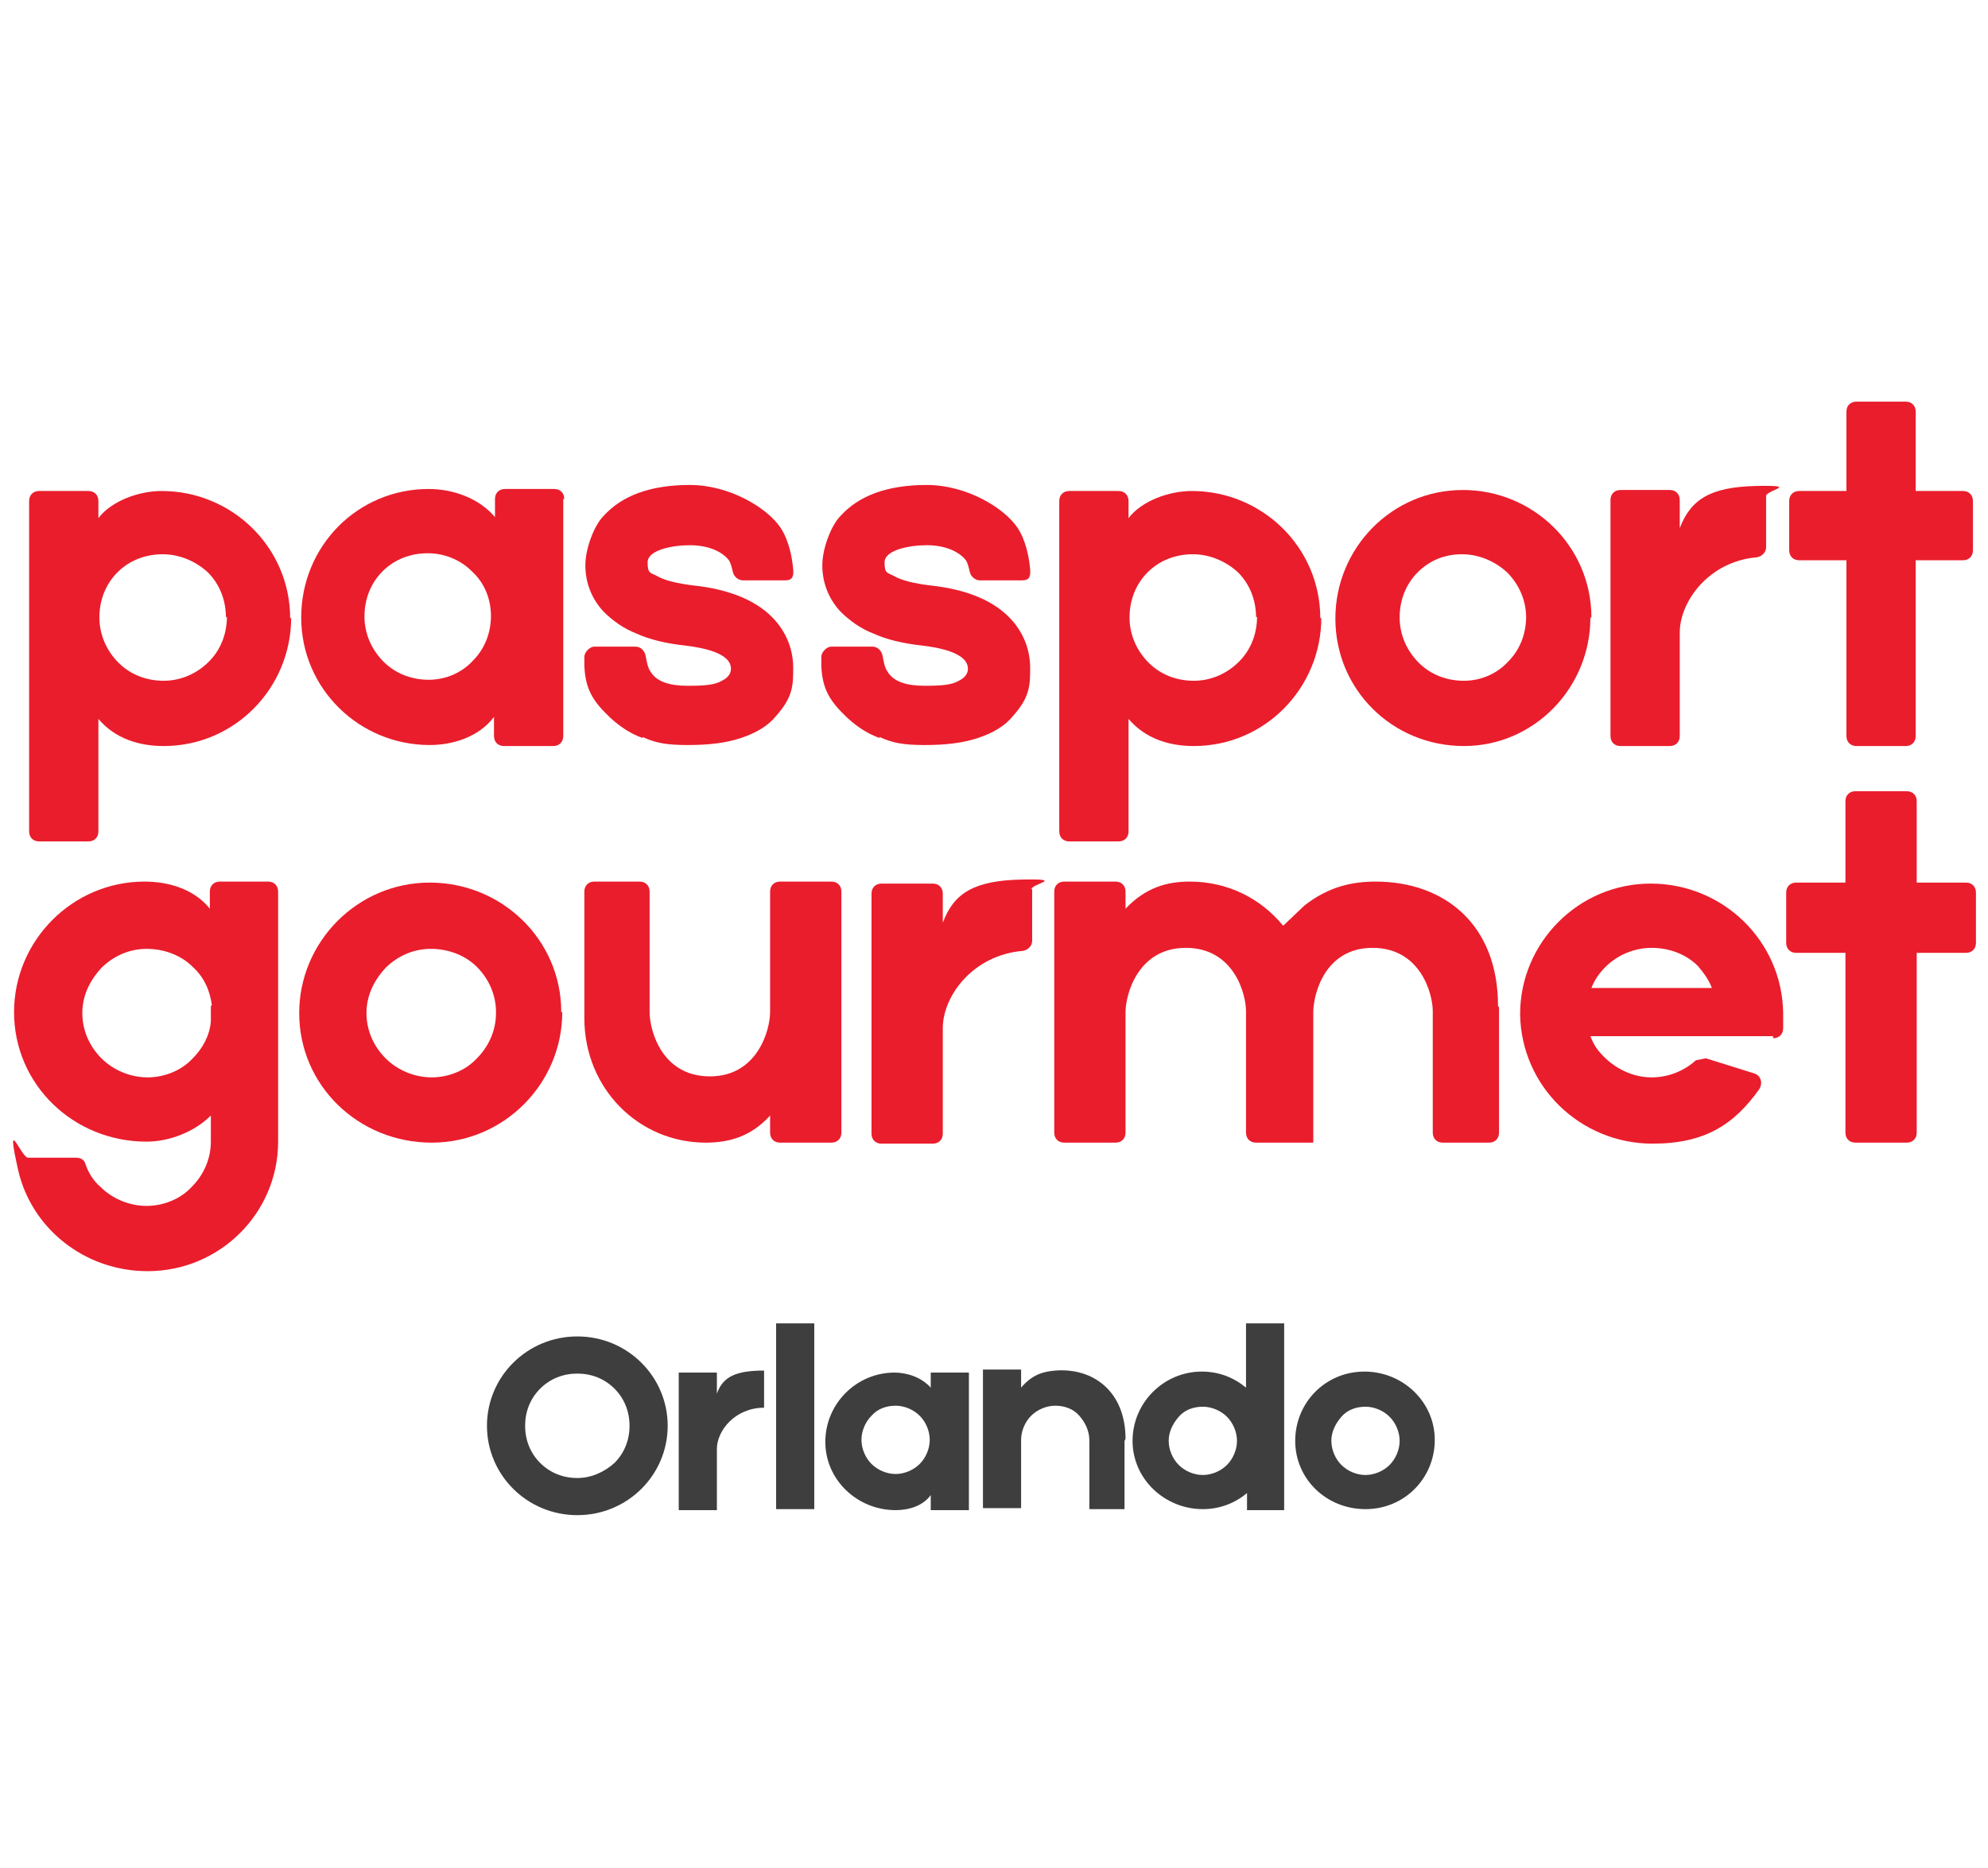
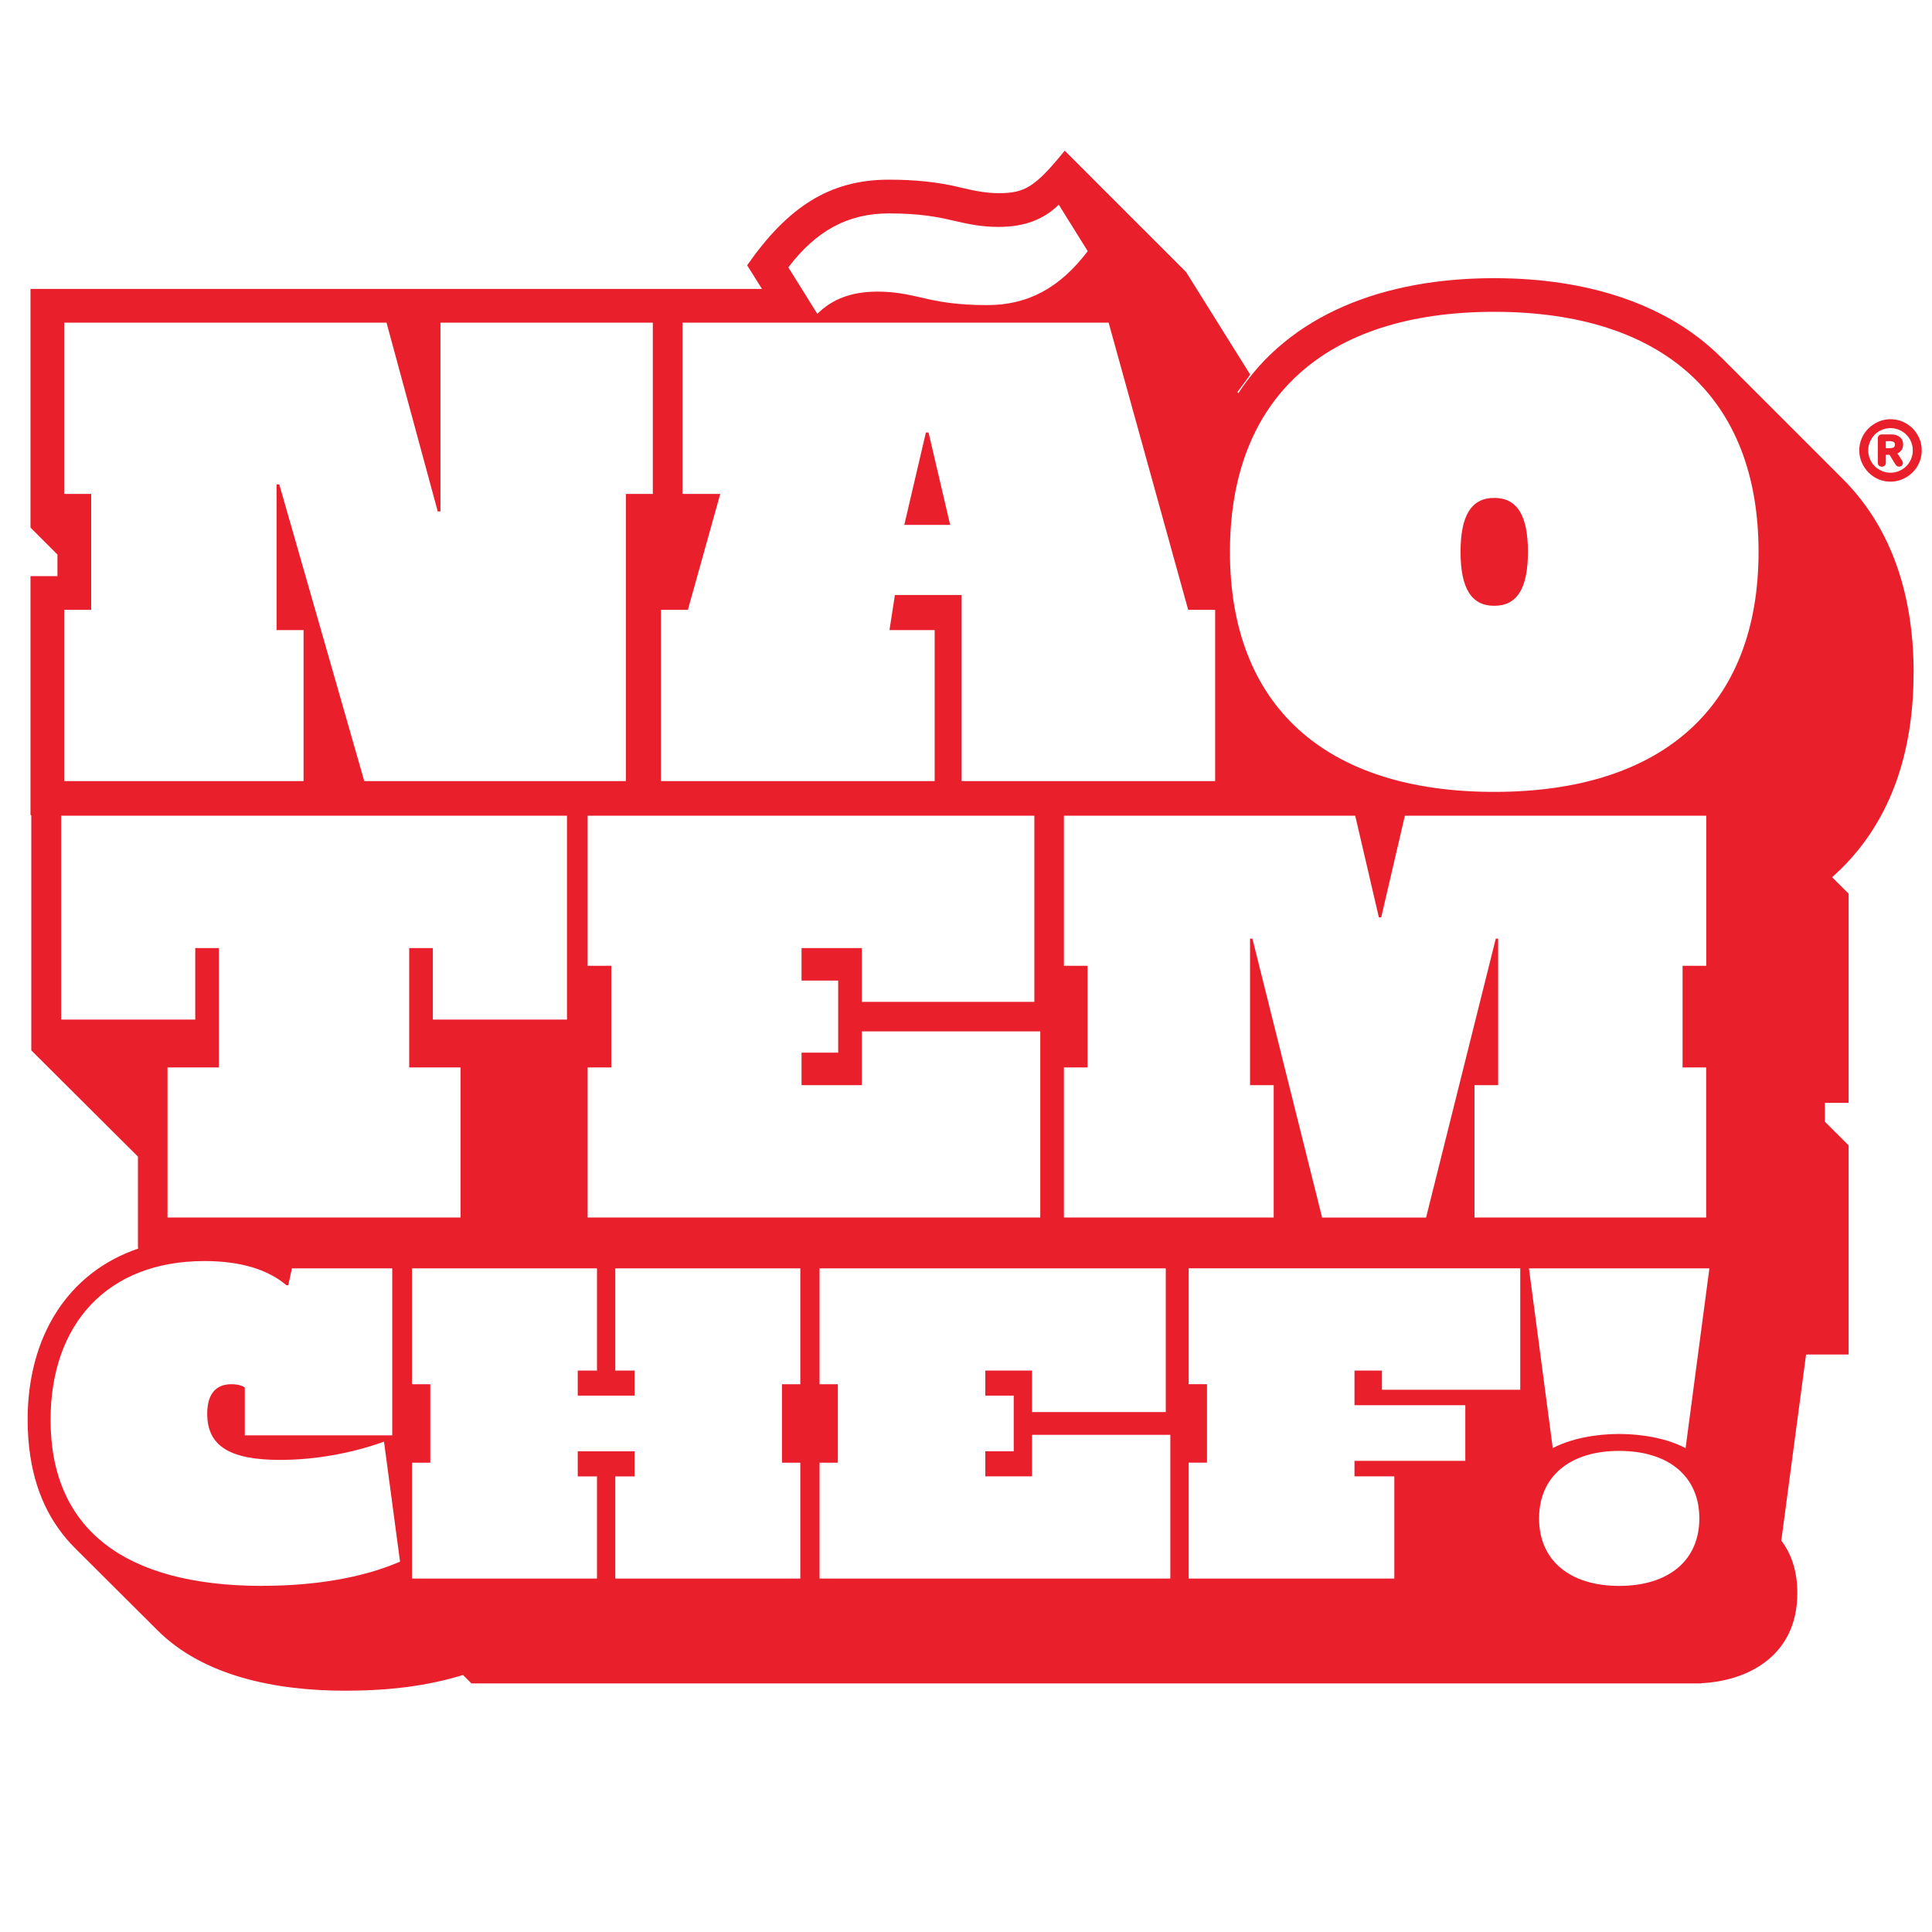
- <svg xmlns="http://www.w3.org/2000/svg" id="Camada_1" version="1.1" viewBox="0 0 198 186">
+ <svg xmlns="http://www.w3.org/2000/svg" id="Camada_1" version="1.1" viewBox="0 0 500 500">
  <defs>
    <style>
      .st0 {
-         fill: #ea1d2c;
-       }
- 
-       .st1 {
-         fill: #3e3e3e;
+         fill: #ea1f2c;
      }
    </style>
  </defs>
-   <g>
-     <path class="st0" d="M29,61.5c0,7-5.6,12.8-12.7,12.8-2.4,0-4.8-.7-6.5-2.7v11.2c0,.6-.4,1-1,1H3.9c-.6,0-1-.4-1-1v-32.9c0-.6.4-1,1-1h4.9c.6,0,1,.4,1,1v1.7c1.3-1.7,4-2.7,6.3-2.7,7,0,12.8,5.6,12.8,12.7ZM22.5,61.5c0-1.7-.6-3.3-1.8-4.5-1.2-1.1-2.8-1.8-4.5-1.8s-3.3.6-4.5,1.8c-1.2,1.2-1.8,2.8-1.8,4.5,0,1.7.7,3.3,1.9,4.5s2.8,1.8,4.5,1.8c1.7,0,3.3-.7,4.5-1.9,1.2-1.2,1.8-2.8,1.8-4.5Z" />
-     <path class="st0" d="M56.1,49.7v23.6c0,.6-.4,1-1,1h-4.9c-.6,0-1-.4-1-1v-1.9c-1.5,2-4.1,2.8-6.4,2.8-7,0-12.8-5.6-12.8-12.7s5.6-12.8,12.7-12.8c2.4,0,5,.9,6.6,2.8v-1.8c0-.6.4-1,1-1h4.9c.6,0,1,.4,1,1ZM48.9,61.4c0-1.7-.6-3.3-1.9-4.5-1.2-1.2-2.8-1.8-4.4-1.8-1.7,0-3.3.6-4.5,1.8s-1.8,2.8-1.8,4.5.7,3.3,1.9,4.5,2.8,1.8,4.5,1.8c1.7,0,3.3-.7,4.4-1.9,1.2-1.2,1.8-2.8,1.8-4.5Z" />
-     <path class="st0" d="M64,73.5c-1.1-.4-2.1-1-3.2-2-1.8-1.7-2.5-2.9-2.6-5.2,0,0,0-.5,0-.9s.5-1,1-1h4.1c.5,0,.9.4,1,.9s.2,1.2.5,1.6c.6,1,1.9,1.4,3.7,1.4s2.7-.1,3.4-.5c.8-.4.9-.9.9-1.2,0-1.6-2.9-2.1-4.5-2.3-1.9-.2-3.6-.6-4.9-1.2-1.3-.5-2.4-1.3-3.3-2.2-1.2-1.3-1.8-2.9-1.8-4.6s.9-4,1.8-4.9c1.8-2,4.6-3.1,8.6-3.1s7.7,2.3,9,4.2c.9,1.3,1.2,3.1,1.3,4.2s-.4,1.1-1,1.1h-4c-.5,0-.9-.4-1-.8s-.2-.9-.4-1.2c-.7-.9-2.1-1.5-3.9-1.5s-4.2.5-4.2,1.7.3,1,1,1.4c.7.4,1.9.7,3.5.9,3.8.4,6.6,1.6,8.3,3.6,1.1,1.3,1.7,2.9,1.7,4.6s0,2.9-1.7,4.8c-.8,1-2,1.7-3.5,2.2-1.5.5-3.2.7-5.3.7s-3.2-.2-4.5-.8Z" />
-     <path class="st0" d="M87.6,73.5c-1.1-.4-2.1-1-3.2-2-1.8-1.7-2.5-2.9-2.6-5.2,0,0,0-.5,0-.9s.5-1,1-1h4.1c.5,0,.9.4,1,.9s.2,1.2.5,1.6c.6,1,1.9,1.4,3.7,1.4s2.7-.1,3.4-.5c.8-.4.9-.9.9-1.2,0-1.6-2.9-2.1-4.5-2.3-1.9-.2-3.6-.6-4.9-1.2-1.3-.5-2.4-1.3-3.3-2.2-1.2-1.3-1.8-2.9-1.8-4.6s.9-4,1.8-4.9c1.8-2,4.6-3.1,8.6-3.1s7.7,2.3,9,4.2c.9,1.3,1.2,3.1,1.3,4.2s-.4,1.1-1,1.1h-4c-.5,0-.9-.4-1-.8s-.2-.9-.4-1.2c-.7-.9-2.1-1.5-3.9-1.5s-4.2.5-4.2,1.7.3,1,1,1.4c.7.4,1.9.7,3.5.9,3.8.4,6.6,1.6,8.3,3.6,1.1,1.3,1.7,2.9,1.7,4.6s0,2.9-1.7,4.8c-.8,1-2,1.7-3.5,2.2-1.5.5-3.2.7-5.3.7s-3.2-.2-4.5-.8Z" />
-     <path class="st0" d="M131.6,61.5c0,7-5.6,12.8-12.7,12.8-2.4,0-4.8-.7-6.5-2.7v11.2c0,.6-.4,1-1,1h-4.9c-.6,0-1-.4-1-1v-32.9c0-.6.4-1,1-1h4.9c.6,0,1,.4,1,1v1.7c1.3-1.7,4-2.7,6.3-2.7,7,0,12.8,5.6,12.8,12.7ZM125.1,61.5c0-1.7-.6-3.3-1.8-4.5-1.2-1.1-2.8-1.8-4.5-1.8s-3.3.6-4.5,1.8c-1.2,1.2-1.8,2.8-1.8,4.5,0,1.7.7,3.3,1.9,4.5,1.2,1.2,2.8,1.8,4.5,1.8,1.7,0,3.3-.7,4.5-1.9,1.2-1.2,1.8-2.8,1.8-4.5Z" />
-     <path class="st0" d="M158.4,61.5c0,7-5.6,12.8-12.6,12.8-7.1,0-12.8-5.6-12.8-12.7,0-7,5.6-12.8,12.7-12.8,7,0,12.8,5.6,12.8,12.7ZM152,61.5c0-1.7-.7-3.3-1.9-4.5-1.2-1.1-2.8-1.8-4.5-1.8s-3.2.6-4.4,1.8c-1.2,1.2-1.8,2.8-1.8,4.5s.7,3.3,1.9,4.5c1.2,1.2,2.8,1.8,4.5,1.8,1.7,0,3.3-.7,4.4-1.9,1.2-1.2,1.8-2.8,1.8-4.5Z" />
-     <path class="st0" d="M175.9,49.4v5.1c0,.5-.4.9-.9,1-4.8.4-7.7,4.4-7.7,7.5v10.3c0,.6-.4,1-1,1h-4.9c-.6,0-1-.4-1-1v-23.5c0-.6.4-1,1-1h4.9c.6,0,1,.4,1,1v2.8c1.1-2.9,3.1-4.1,7.6-4.2s1,.4,1,1Z" />
-     <path class="st0" d="M195.5,55.8h-4.7v17.5c0,.6-.4,1-1,1h-4.9c-.6,0-1-.4-1-1v-17.5h-4.7c-.6,0-1-.4-1-1v-4.9c0-.6.4-1,1-1h4.7v-7.9c0-.6.4-1,1-1h4.9c.6,0,1,.4,1,1v7.9h4.7c.6,0,1,.4,1,1v4.9c0,.6-.4,1-1,1Z" />
-   </g>
-   <g>
-     <path class="st0" d="M26.7,87.8c.6,0,1,.4,1,1v24.9c0,7.1-5.8,12.9-13,12.9-6.3,0-11.6-4.3-12.9-10.1s.3-1.2,1-1.2h4.8c.4,0,.8.2.9.6.3.9.8,1.7,1.5,2.3,1.2,1.2,2.9,1.9,4.6,1.9s3.4-.7,4.5-1.9c1.2-1.2,1.9-2.8,1.9-4.5v-2.6c-1.6,1.6-4.1,2.6-6.4,2.6-7.3,0-13.2-5.7-13.2-12.9,0-7.1,5.8-13,13-13,2.3,0,4.9.7,6.5,2.7v-1.7c0-.6.4-1,1-1h4.7ZM21.1,100.1c-.2-1.5-.8-2.8-1.9-3.8-1.2-1.2-2.9-1.8-4.6-1.8s-3.3.7-4.5,1.9c-1.2,1.3-1.9,2.8-1.9,4.5s.7,3.3,1.9,4.5c1.2,1.2,2.9,1.9,4.6,1.9,1.7,0,3.4-.7,4.5-1.9,1-1,1.7-2.3,1.8-3.7v-1.5Z" />
-     <path class="st0" d="M56,100.8c0,7.1-5.8,13-13,13-7.3,0-13.2-5.7-13.2-12.9,0-7.1,5.8-13,13-13,7.2,0,13.1,5.7,13.1,12.9ZM49.4,100.8c0-1.7-.7-3.3-1.9-4.5-1.2-1.2-2.9-1.8-4.6-1.8s-3.3.7-4.5,1.9c-1.2,1.3-1.9,2.8-1.9,4.5s.7,3.3,1.9,4.5c1.2,1.2,2.9,1.9,4.6,1.9,1.7,0,3.4-.7,4.5-1.9,1.2-1.2,1.9-2.8,1.9-4.5Z" />
-     <path class="st0" d="M59.1,87.8h4.6c.6,0,1,.4,1,1v12h0c0,1.8,1.2,6.4,6,6.4s6-4.7,6-6.4h0v-12c0-.6.4-1,1-1h5.1c.6,0,1,.4,1,1v24c0,.6-.4,1-1,1h-5.1c-.6,0-1-.4-1-1v-1.7c-1.9,2.1-4.1,2.7-6.4,2.7-6.7,0-12.1-5.4-12.1-12.4v-12.6c0-.6.4-1,1-1Z" />
-     <path class="st0" d="M102.8,88.5v5.2c0,.5-.4.9-.9,1-5,.4-8,4.5-8,7.7v10.5c0,.6-.4,1-1,1h-5.1c-.6,0-1-.4-1-1v-23.9c0-.6.4-1,1-1h5.1c.6,0,1,.4,1,1v2.9c1.1-3,3.2-4.2,7.8-4.3s1,.4,1,1Z" />
-     <path class="st0" d="M149.3,100.3v12.5c0,.6-.4,1-1,1h-4.6c-.6,0-1-.4-1-1v-12.1c0-1.7-1.2-6.3-6-6.3s-5.9,4.7-5.9,6.4h0v13h-5.7c-.6,0-1-.4-1-1v-12.1c0-1.7-1.2-6.3-6-6.3s-6,4.7-6,6.4h0v12c0,.6-.4,1-1,1h-5.1c-.6,0-1-.4-1-1v-24c0-.6.4-1,1-1h5.1c.6,0,1,.4,1,1v1.7c2-2.1,4.1-2.7,6.4-2.7,3.8,0,7.1,1.7,9.3,4.4l2.1-2c2.4-1.9,4.8-2.4,7.1-2.4,6.8,0,12.2,4.2,12.2,12.4Z" />
-     <path class="st0" d="M176.6,103.2h-18.2c.4,1,.7,1.4,1.5,2.2,1.3,1.2,2.9,1.9,4.6,1.9,1.6,0,3.2-.6,4.4-1.7l1-.2,4.8,1.5c.7.2.9,1,.5,1.6-2.5,3.5-5.4,5.4-10.6,5.4-7.2,0-13.1-5.7-13.2-12.9,0-7.1,5.8-13,13-13,7.2,0,13.1,5.7,13.2,12.9,0,.2,0,.9,0,1.5s-.4,1-1,1ZM159.9,96.3c-.6.6-1.1,1.3-1.4,2.1h12c-.3-.8-.8-1.5-1.4-2.2-1.2-1.2-2.9-1.8-4.6-1.8s-3.4.7-4.6,1.9Z" />
-     <path class="st0" d="M195.8,94.9h-4.9v17.9c0,.6-.4,1-1,1h-5.1c-.6,0-1-.4-1-1v-17.9h-4.9c-.6,0-1-.4-1-1v-5c0-.6.4-1,1-1h4.9v-8.1c0-.6.4-1,1-1h5.1c.6,0,1,.4,1,1v8.1h4.9c.6,0,1,.4,1,1v5c0,.6-.4,1-1,1Z" />
-   </g>
-   <g>
-     <path class="st1" d="M66.5,142c0,4.9-4,8.9-9,8.9s-9-4-9-8.9,4-8.9,9-8.9,9,4,9,8.9ZM62.7,142c0-1.4-.5-2.7-1.5-3.7-1-1-2.3-1.5-3.7-1.5s-2.7.5-3.7,1.5c-1,1-1.5,2.3-1.5,3.7s.5,2.7,1.5,3.7c1,1,2.3,1.5,3.7,1.5s2.7-.6,3.7-1.5c1-1,1.5-2.3,1.5-3.7Z" />
-     <path class="st1" d="M76.1,136.4v3.8c-2.9,0-4.7,2.3-4.7,4.1v6.1h-3.8v-13.7h3.8v2.1c.6-1.7,1.9-2.3,4.7-2.3Z" />
-     <path class="st1" d="M81.1,150.3h-3.8v-18.5h3.8v18.5Z" />
-     <path class="st1" d="M96.5,136.6v13.8h-3.8v-1.5c-.8,1.1-2.2,1.5-3.5,1.5-3.8,0-7-3-7-6.8,0-3.8,3.1-6.9,6.9-6.9,1.3,0,2.7.5,3.6,1.5v-1.5h3.8ZM92.6,143.4c0-.9-.4-1.8-1-2.4-.6-.6-1.5-1-2.4-1-.9,0-1.8.3-2.4,1-.6.6-1,1.5-1,2.4s.4,1.8,1,2.4c.6.6,1.5,1,2.4,1,.9,0,1.8-.4,2.4-1,.6-.6,1-1.5,1-2.4Z" />
-     <path class="st1" d="M112,143.5v6.8h-3.5v-6.8h0c0-1-.4-1.8-1-2.5s-1.5-1-2.4-1c-.9,0-1.8.4-2.4,1-.6.6-1,1.5-1,2.4h0s0,0,0,0v6.8h-3.8v-13.8h3.8v1.8c1.1-1.3,2.2-1.6,3.4-1.7,3.8-.3,7,2.1,7,6.8Z" />
-     <path class="st1" d="M124.2,150.3v-1.6c-1.2,1-2.7,1.6-4.4,1.6-3.8,0-7-3-7-6.8,0-3.8,3.1-6.9,6.9-6.9,1.7,0,3.2.6,4.4,1.6v-6.4h3.8v18.6s-3.7,0-3.7,0ZM123.2,143.5c0-.9-.4-1.8-1-2.4-.6-.6-1.5-1-2.4-1s-1.8.3-2.4,1c-.6.7-1,1.5-1,2.4,0,.9.4,1.8,1,2.4.6.6,1.5,1,2.4,1,.9,0,1.8-.4,2.4-1,.6-.6,1-1.5,1-2.4Z" />
-     <path class="st1" d="M142.9,143.4c0,3.8-3,6.9-6.9,6.9-3.9,0-7-3-7-6.8,0-3.8,3-6.9,6.9-6.9,3.8,0,7,3,7,6.8ZM139.4,143.5c0-.9-.4-1.8-1-2.4-.6-.6-1.5-1-2.4-1s-1.8.3-2.4,1c-.6.7-1,1.5-1,2.4s.4,1.8,1,2.4c.6.6,1.5,1,2.4,1,.9,0,1.8-.4,2.4-1,.6-.6,1-1.5,1-2.4Z" />
-   </g>
+   <path class="st0" d="M495.25,174.23c0-22.16-6.81-38.74-18.32-50.25l-31.41-31.41c-.13-.13-.26-.24-.39-.36-.71-.7-1.44-1.39-2.19-2.05-.12-.1-.24-.21-.36-.31-.83-.73-1.69-1.44-2.56-2.12-.04-.03-.09-.07-.13-.1-11.7-9.08-26.99-14.08-44.31-15.33-.03,0-.06,0-.09,0-1.39-.1-2.79-.17-4.21-.23-.06,0-.13,0-.19,0-1.45-.05-2.9-.08-4.37-.08-28.73,0-52.95,9.46-66.22,29.75l-.27-.27c1.05-1.4,2.27-2.97,3.31-4.54l-16.58-26.52-31.41-31.41c-7.68,9.42-10.3,10.99-17.1,10.99-2.97,0-5.93-.52-9.6-1.4-6.28-1.57-12.39-2.09-18.85-2.09-15.35,0-26.17,7.15-36.64,22.16l3.84,6.11H7.89v61.77l6.98,6.98v5.58h-6.98v61.77l.21.21v60.76l27.6,27.49v23.4h.03v.33l.06.06c-18.28,6.22-28.64,22.82-28.64,44.32,0,.81.02,1.61.05,2.4,0,.23.02.46.03.69.03.69.07,1.38.12,2.05.03.36.06.71.1,1.06.03.33.06.66.1.98,1.26,11.28,5.52,19.72,11.93,26.1l21.33,21.25c11.73,11.69,30.22,15.58,48.48,15.58,11.03,0,20.85-1.1,30.54-4.06l2.18,2.17h318.36l-.07-.05c12.26-.59,24.85-7.24,24.85-23.33,0-5.67-1.54-10.15-4.15-13.58l6.41-48.15h11.01v-54.13l-6.14-6.12v-4.89h6.14v-54.13l-4.28-4.26c13.18-11.61,21.09-29.03,21.09-52.84ZM230.02,55.23c7.85,0,12.56.87,16.93,1.92,3.84.87,6.98,1.57,11.52,1.57,6.63,0,11.69-1.92,15.53-5.76l7.5,12.04c-7.15,9.42-15.35,13.96-26,13.96-7.85,0-12.56-.87-16.93-1.92-3.84-.87-6.98-1.57-11.52-1.57-6.63,0-11.69,1.92-15.53,5.76l-7.5-12.04c7.15-9.42,15.36-13.96,26-13.96ZM171.04,157.83h6.98l8.38-30.01h-9.77v-44.32h110.28l20.59,74.33h6.98v44.32h-65.61v-48.16h-17.27l-1.4,9.07h11.69v39.09h-70.84v-44.32ZM441.55,276.25v38.84h-59.95v-34.25h6.12v-37.92h-.61l-18.04,72.18h-26.91l-18.04-72.18h-.61v37.92h6.12v34.25h-54.29v-38.84h6.12v-26.3h-6.12v-38.84h75.39l6.12,26.3h.61l6.12-26.3h77.99v38.84h-6.12v26.3h6.12ZM152.08,249.95v-38.84h115.61v48.17h-44.65v-13.92h-15.6v8.41h9.48v18.66h-9.48v8.41h15.6v-13.92h46.18v48.17h-117.14v-38.84h6.12v-26.3h-6.12ZM16.62,157.83h6.98v-30.01h-6.98v-44.32h83.41l13.26,48.86h.7v-48.86h54.96v44.32h-6.98v74.33h-67.7l-21.99-76.78h-.7v37.69h6.98v39.09H16.62v-44.32ZM15.83,263.86v-52.76h130.9v52.76h-34.71v-18.5h-6.12v30.89h13.3v38.84H43.35v-38.84h13.3v-30.89h-6.12v18.5H15.83ZM67.97,410.43c-36.15,0-54.88-14.99-54.88-42.98,0-24.68,14.58-41.09,39.82-41.09,9.24,0,16.36,2.13,21.22,6.26h.47l.95-4.37h25.96v43.21h-38.16v-12.4c-.95-.59-2.13-.83-3.44-.83-3.91,0-6.28,2.36-6.28,7.67,0,8.38,5.93,11.92,18.84,11.92,8.89,0,18.37-1.65,26.91-4.72l4.15,31.05c-9.48,4.13-21.93,6.26-35.56,6.26ZM207.12,358.24h-4.74v20.31h4.74v29.99h-47.88v-26.45h4.98v-6.49h-14.7v6.49h4.98v26.45h-47.88v-29.99h4.74v-20.31h-4.74v-29.99h47.88v26.45h-4.98v6.49h14.7v-6.49h-4.98v-26.45h47.88v29.99ZM302.89,408.54h-90.79v-29.99h4.74v-20.31h-4.74v-29.99h89.6v37.19h-34.61v-10.74h-12.09v6.49h7.35v14.4h-7.35v6.49h12.09v-10.74h35.79v37.19ZM393.44,359.66h-35.79v-4.96h-7.11v8.97h28.68v14.4h-28.68v4.01h10.31v26.45h-53.22v-29.99h4.74v-20.31h-4.74v-29.99h85.81v31.41ZM419.05,410.43c-12.8,0-20.74-6.61-20.74-17.47s7.94-17.47,20.74-17.47,20.74,6.61,20.74,17.47-7.94,17.47-20.74,17.47ZM436.23,374.77c-4.74-2.48-11.14-3.66-17.19-3.66s-12.45,1.18-17.19,3.66l-6.16-46.52h46.7l-6.16,46.52ZM386.71,204.94c-43.8,0-68.4-22.33-68.4-62.12s24.6-62.12,68.4-62.12,68.4,22.33,68.4,62.12-24.6,62.12-68.4,62.12Z" />
+   <path class="st0" d="M386.71,128.86c-5.93,0-8.72,4.54-8.72,13.96s2.79,13.96,8.72,13.96,8.72-4.54,8.72-13.96-2.79-13.96-8.72-13.96Z" />
+   <polygon class="st0" points="240.31 111.94 239.62 111.94 234.03 135.84 245.9 135.84 240.31 111.94" />
+   <path class="st0" d="M492.13,116.45c.27-.39.4-.87.4-1.45,0-.33-.06-.65-.17-.96-.11-.31-.3-.58-.56-.82-.26-.24-.58-.43-.97-.57-.39-.14-.86-.22-1.42-.22h-2.41c-.31,0-.56.09-.74.28-.19.19-.28.43-.28.74v6.3c0,.31.09.56.28.74.19.19.44.28.77.28.31,0,.56-.09.74-.28.19-.19.28-.43.28-.74v-2.04h.96l1.54,2.5c.1.17.23.3.39.4s.32.15.51.15c.31,0,.56-.09.74-.26.18-.17.28-.41.28-.69,0-.12-.03-.24-.08-.34-.05-.1-.1-.2-.14-.28l-1.2-1.85c.45-.21.81-.5,1.08-.9ZM490.06,115.79c-.23.13-.59.2-1.08.2h-.93v-1.82h1.08c.39,0,.7.07.93.2.23.13.34.36.34.66,0,.37-.11.62-.34.76Z" />
+   <path class="st0" d="M496.71,113.44c-.42-.98-1-1.84-1.74-2.58-.74-.74-1.6-1.32-2.58-1.74-.98-.42-2.02-.63-3.13-.63s-2.16.22-3.13.65c-.98.43-1.84,1.01-2.58,1.74-.74.73-1.32,1.58-1.74,2.56-.42.98-.63,2.02-.63,3.13s.22,2.16.65,3.13c.43.98,1.01,1.84,1.74,2.58.73.74,1.58,1.32,2.56,1.74s2.02.63,3.13.63,2.16-.22,3.13-.65c.98-.43,1.84-1.01,2.58-1.74.74-.73,1.32-1.58,1.74-2.56.42-.98.63-2.02.63-3.13s-.21-2.16-.63-3.13ZM494.58,118.81c-.3.71-.71,1.32-1.23,1.84s-1.14.93-1.84,1.23c-.7.31-1.45.46-2.25.46s-1.53-.15-2.24-.46c-.71-.31-1.32-.72-1.84-1.23-.51-.51-.93-1.13-1.23-1.84-.31-.71-.46-1.46-.46-2.24s.15-1.55.46-2.25c.31-.7.72-1.31,1.23-1.84.51-.53,1.13-.94,1.84-1.23.71-.3,1.46-.45,2.24-.45s1.55.15,2.25.45c.7.3,1.31.71,1.84,1.23.52.52.94,1.14,1.23,1.84.3.7.45,1.45.45,2.25s-.15,1.53-.45,2.24Z" />
</svg>
